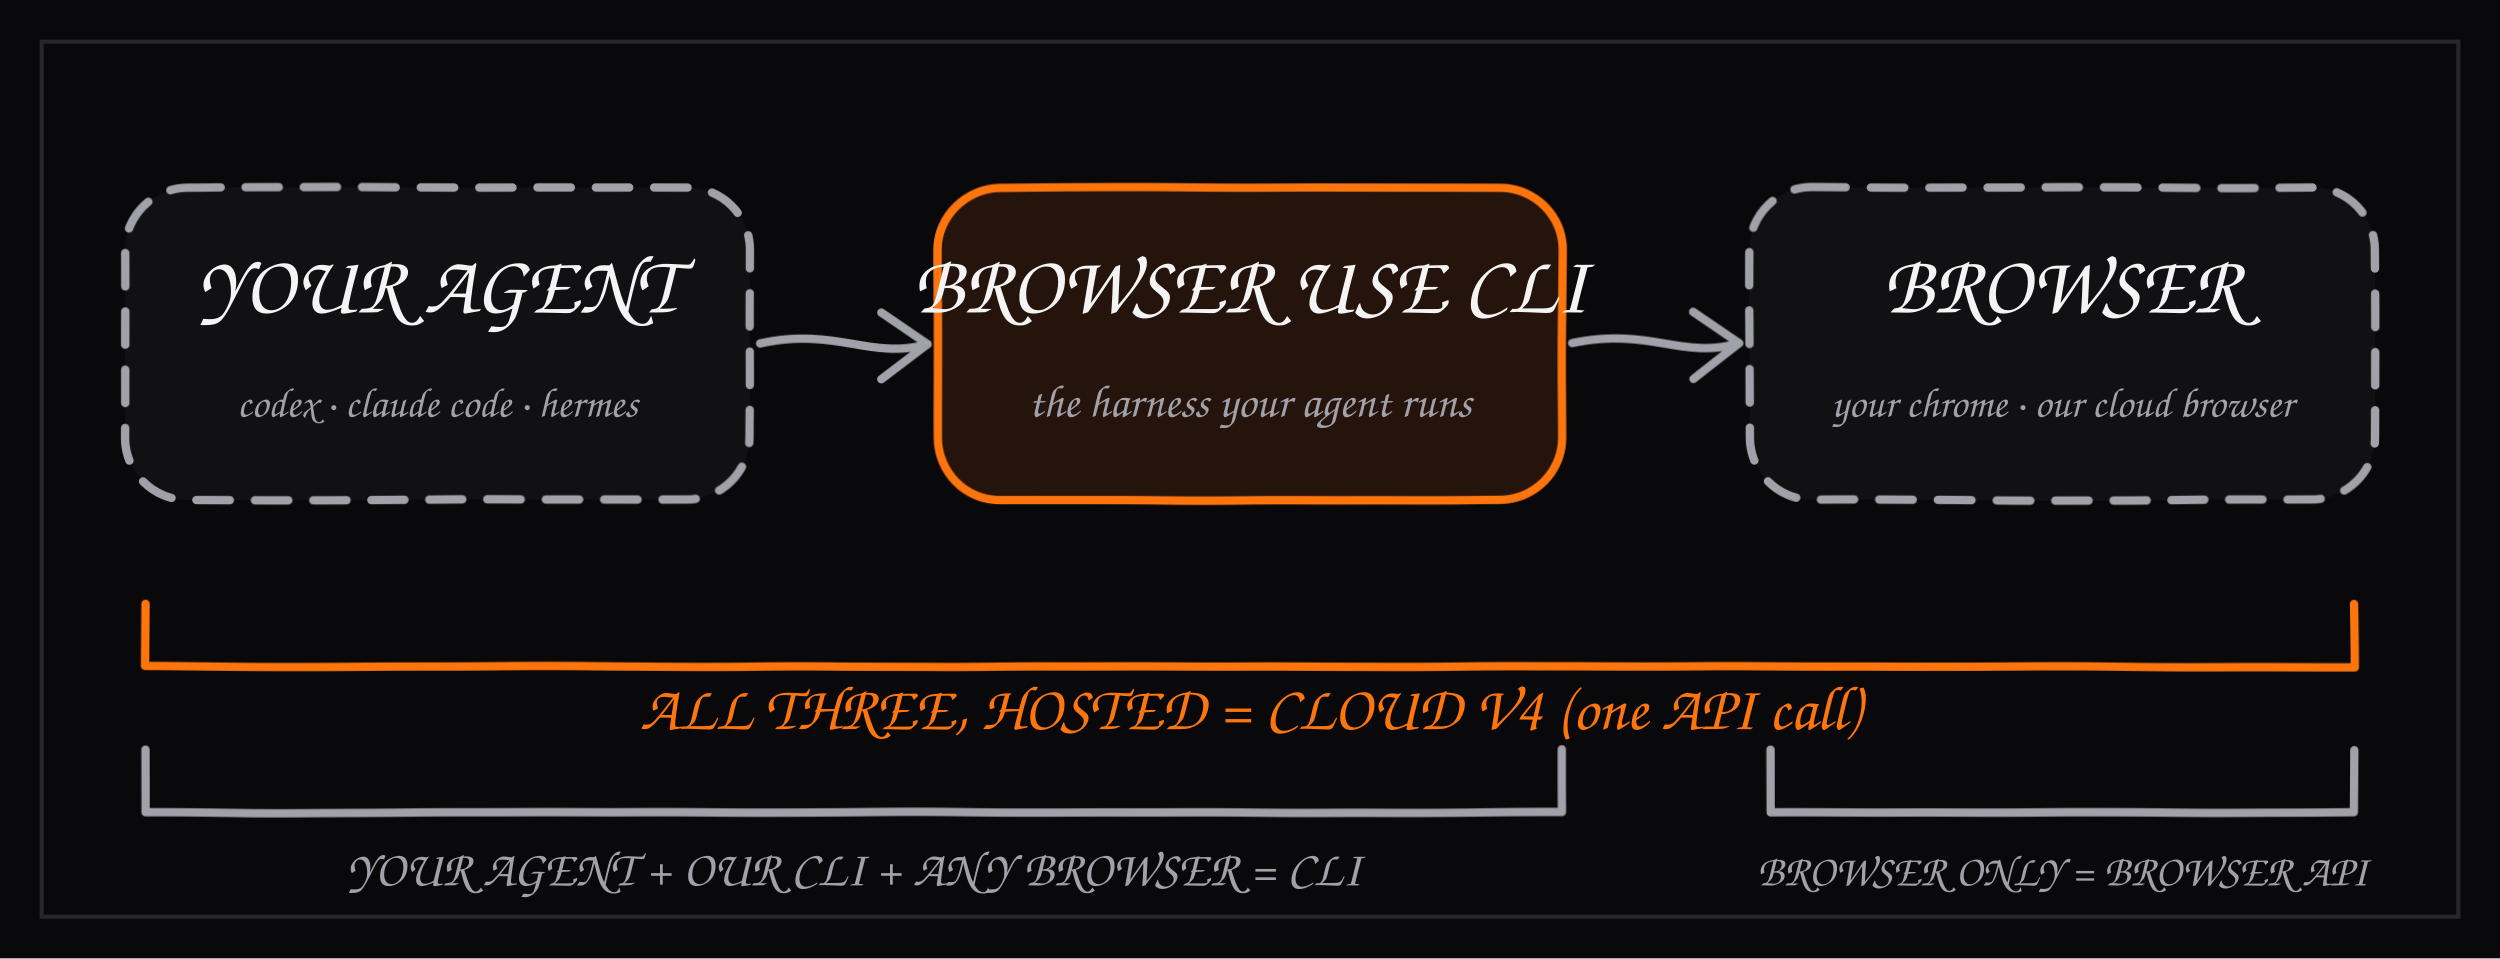
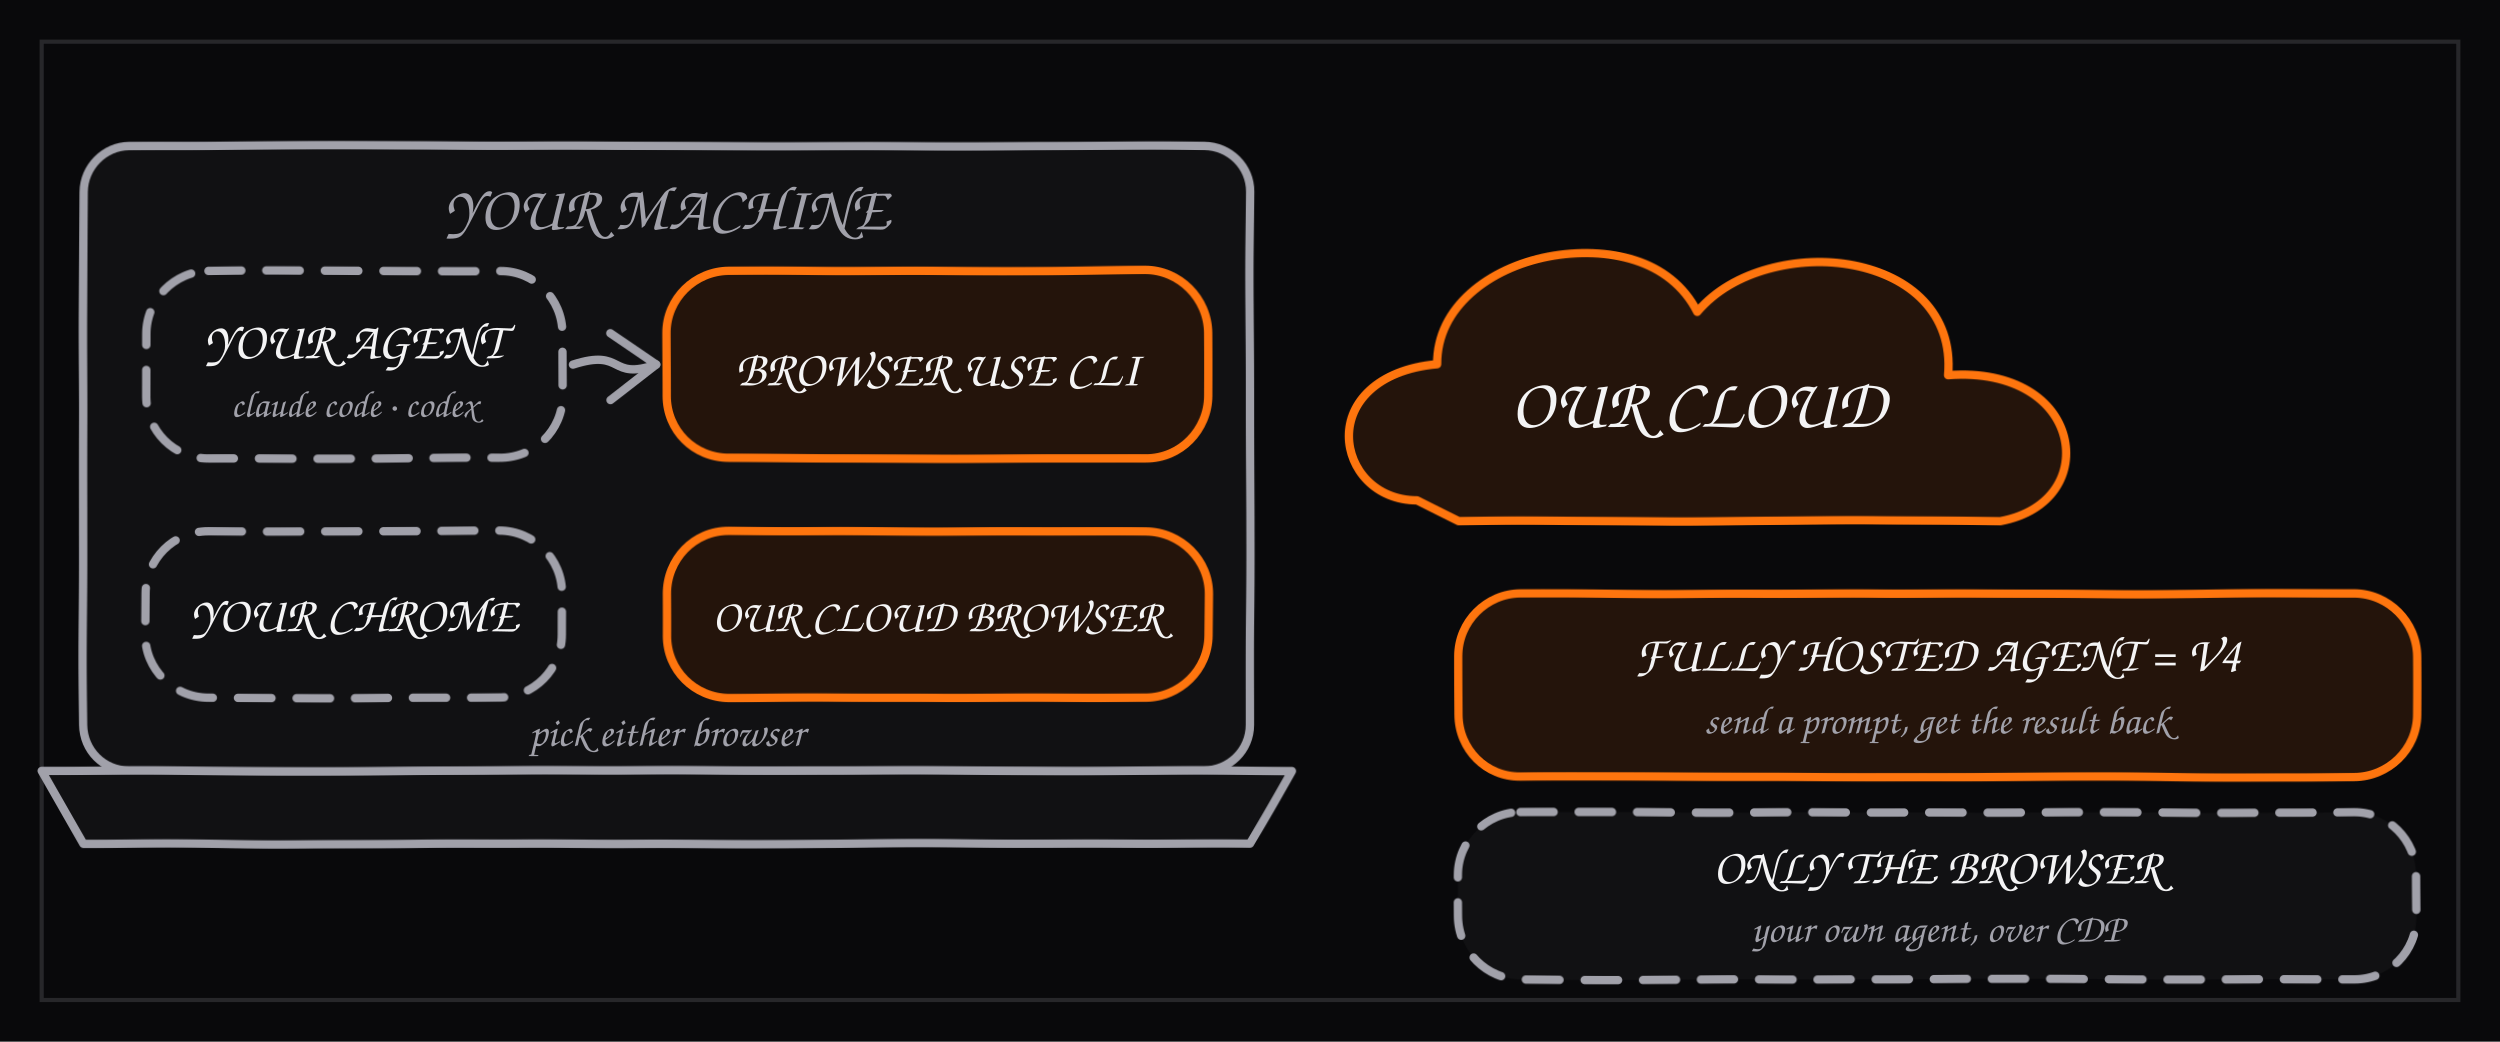
- <svg xmlns="http://www.w3.org/2000/svg" width="1200" height="460" viewBox="0 0 1200 460" role="img" aria-labelledby="title desc">
+ <svg xmlns="http://www.w3.org/2000/svg" width="1200" height="500" viewBox="0 0 1200 500" role="img" aria-labelledby="title desc">
  <defs>
    <filter id="rough">
      <feTurbulence type="fractalNoise" baseFrequency=".01" numOctaves="2" seed="7" result="noise" />
      <feDisplacementMap in="SourceGraphic" in2="noise" scale="1.4" />
    </filter>
  </defs>
-   <rect width="1200" height="460" fill="#09090B" />
-   <rect x="20" y="20" width="1160" height="420" fill="none" stroke="#27272A" stroke-width="2" />
+   <rect width="1200" height="500" fill="#09090B" />
+   <rect x="20" y="20" width="1160" height="460" fill="none" stroke="#27272A" stroke-width="2" />
  <g fill="none" stroke-linecap="round" stroke-linejoin="round" filter="url(#rough)">
-     <rect x="60" y="90" width="300" height="150" rx="30" fill="#111113" stroke="#A1A1AA" stroke-width="4" stroke-dasharray="16 12" />
-     <path d="M365 165 C402 157 418 173 445 165" stroke="#A1A1AA" stroke-width="4" />
-     <path d="M423 150 L445 165 L423 182" stroke="#A1A1AA" stroke-width="4" />
-     <rect x="450" y="90" width="300" height="150" rx="30" fill="#24140B" stroke="#FE750E" stroke-width="4" />
-     <path d="M755 165 C792 157 808 173 835 165" stroke="#A1A1AA" stroke-width="4" />
-     <path d="M813 150 L835 165 L813 182" stroke="#A1A1AA" stroke-width="4" />
-     <rect x="840" y="90" width="300" height="150" rx="30" fill="#111113" stroke="#A1A1AA" stroke-width="4" stroke-dasharray="16 12" />
-     <path d="M70 290 L70 320 L1130 320 L1130 290" stroke="#FE750E" stroke-width="4" />
-     <path d="M70 360 L70 390 L750 390 L750 360" stroke="#A1A1AA" stroke-width="4" />
-     <path d="M850 360 L850 390 L1130 390 L1130 360" stroke="#A1A1AA" stroke-width="4" />
+     <rect x="40" y="70" width="560" height="300" rx="22" fill="#111113" stroke="#A1A1AA" stroke-width="4" />
+     <path d="M20 370 L620 370 L600 405 L40 405 Z" fill="#111113" stroke="#A1A1AA" stroke-width="4" />
+     <rect x="70" y="130" width="200" height="90" rx="30" fill="#111113" stroke="#A1A1AA" stroke-width="4" stroke-dasharray="16 12" />
+     <path d="M275 175 C300 167 292 183 315 175" stroke="#A1A1AA" stroke-width="4" />
+     <path d="M293 160 L315 175 L293 192" stroke="#A1A1AA" stroke-width="4" />
+     <rect x="320" y="130" width="260" height="90" rx="30" fill="#24140B" stroke="#FE750E" stroke-width="4" />
+     <rect x="70" y="255" width="200" height="80" rx="30" fill="#111113" stroke="#A1A1AA" stroke-width="4" stroke-dasharray="16 12" />
+     <rect x="320" y="255" width="260" height="80" rx="30" fill="#24140B" stroke="#FE750E" stroke-width="4" />
+     <path d="M680 240 C640 240 630 180 690 175 C690 120 790 100 815 150 C850 110 940 120 935 180 C1000 175 1010 240 960 250 L700 250 Z" fill="#24140B" stroke="#FE750E" stroke-width="4" />
+     <rect x="700" y="285" width="460" height="88" rx="30" fill="#24140B" stroke="#FE750E" stroke-width="4" />
+     <rect x="700" y="390" width="460" height="80" rx="30" fill="#111113" stroke="#A1A1AA" stroke-width="4" stroke-dasharray="16 12" />
  </g>
  <g font-family="Virgil, Comic Sans MS, cursive">
-     <text x="210" y="150" font-size="40" fill="#F4F4F5" text-anchor="middle">YOUR AGENT</text>
-     <text x="210" y="200" font-size="20" fill="#A1A1AA" text-anchor="middle">codex · claude code · hermes</text>
-     <text x="600" y="150" font-size="40" fill="#F4F4F5" text-anchor="middle">BROWSER USE CLI</text>
-     <text x="600" y="200" font-size="22" fill="#A1A1AA" text-anchor="middle">the harness your agent runs</text>
-     <text x="990" y="150" font-size="40" fill="#F4F4F5" text-anchor="middle">BROWSER</text>
-     <text x="990" y="200" font-size="20" fill="#A1A1AA" text-anchor="middle">your chrome · our cloud browser</text>
-     <text x="600" y="350" font-size="30" fill="#FE750E" text-anchor="middle">ALL THREE, HOSTED = CLOUD V4 (one API call)</text>
-     <text x="410" y="425" font-size="24" fill="#A1A1AA" text-anchor="middle">YOUR AGENT + OUR CLI + ANY BROWSER = CLI</text>
-     <text x="990" y="425" font-size="21" fill="#A1A1AA" text-anchor="middle">BROWSER ONLY = BROWSER API</text>
+     <text x="320" y="110" font-size="30" fill="#A1A1AA" text-anchor="middle">YOUR MACHINE</text>
+     <text x="170" y="172" font-size="25" fill="#F4F4F5" text-anchor="middle">YOUR AGENT</text>
+     <text x="170" y="200" font-size="18" fill="#A1A1AA" text-anchor="middle">claude code · codex</text>
+     <text x="450" y="185" font-size="24" fill="#F4F4F5" text-anchor="middle">BROWSER USE CLI</text>
+     <text x="170" y="303" font-size="24" fill="#F4F4F5" text-anchor="middle">YOUR CHROME</text>
+     <text x="450" y="303" font-size="22" fill="#F4F4F5" text-anchor="middle">OUR CLOUD BROWSER</text>
+     <text x="320" y="358" font-size="20" fill="#A1A1AA" text-anchor="middle">pick either browser</text>
+     <text x="815" y="205" font-size="34" fill="#F4F4F5" text-anchor="middle">OUR CLOUD</text>
+     <text x="930" y="322" font-size="24" fill="#F4F4F5" text-anchor="middle">FULLY HOSTED AGENT = V4</text>
+     <text x="930" y="352" font-size="19" fill="#A1A1AA" text-anchor="middle">send a prompt, get the result back</text>
+     <text x="930" y="424" font-size="24" fill="#F4F4F5" text-anchor="middle">ONLY THE BROWSER</text>
+     <text x="930" y="452" font-size="19" fill="#A1A1AA" text-anchor="middle">your own agent, over CDP</text>
  </g>
</svg>
